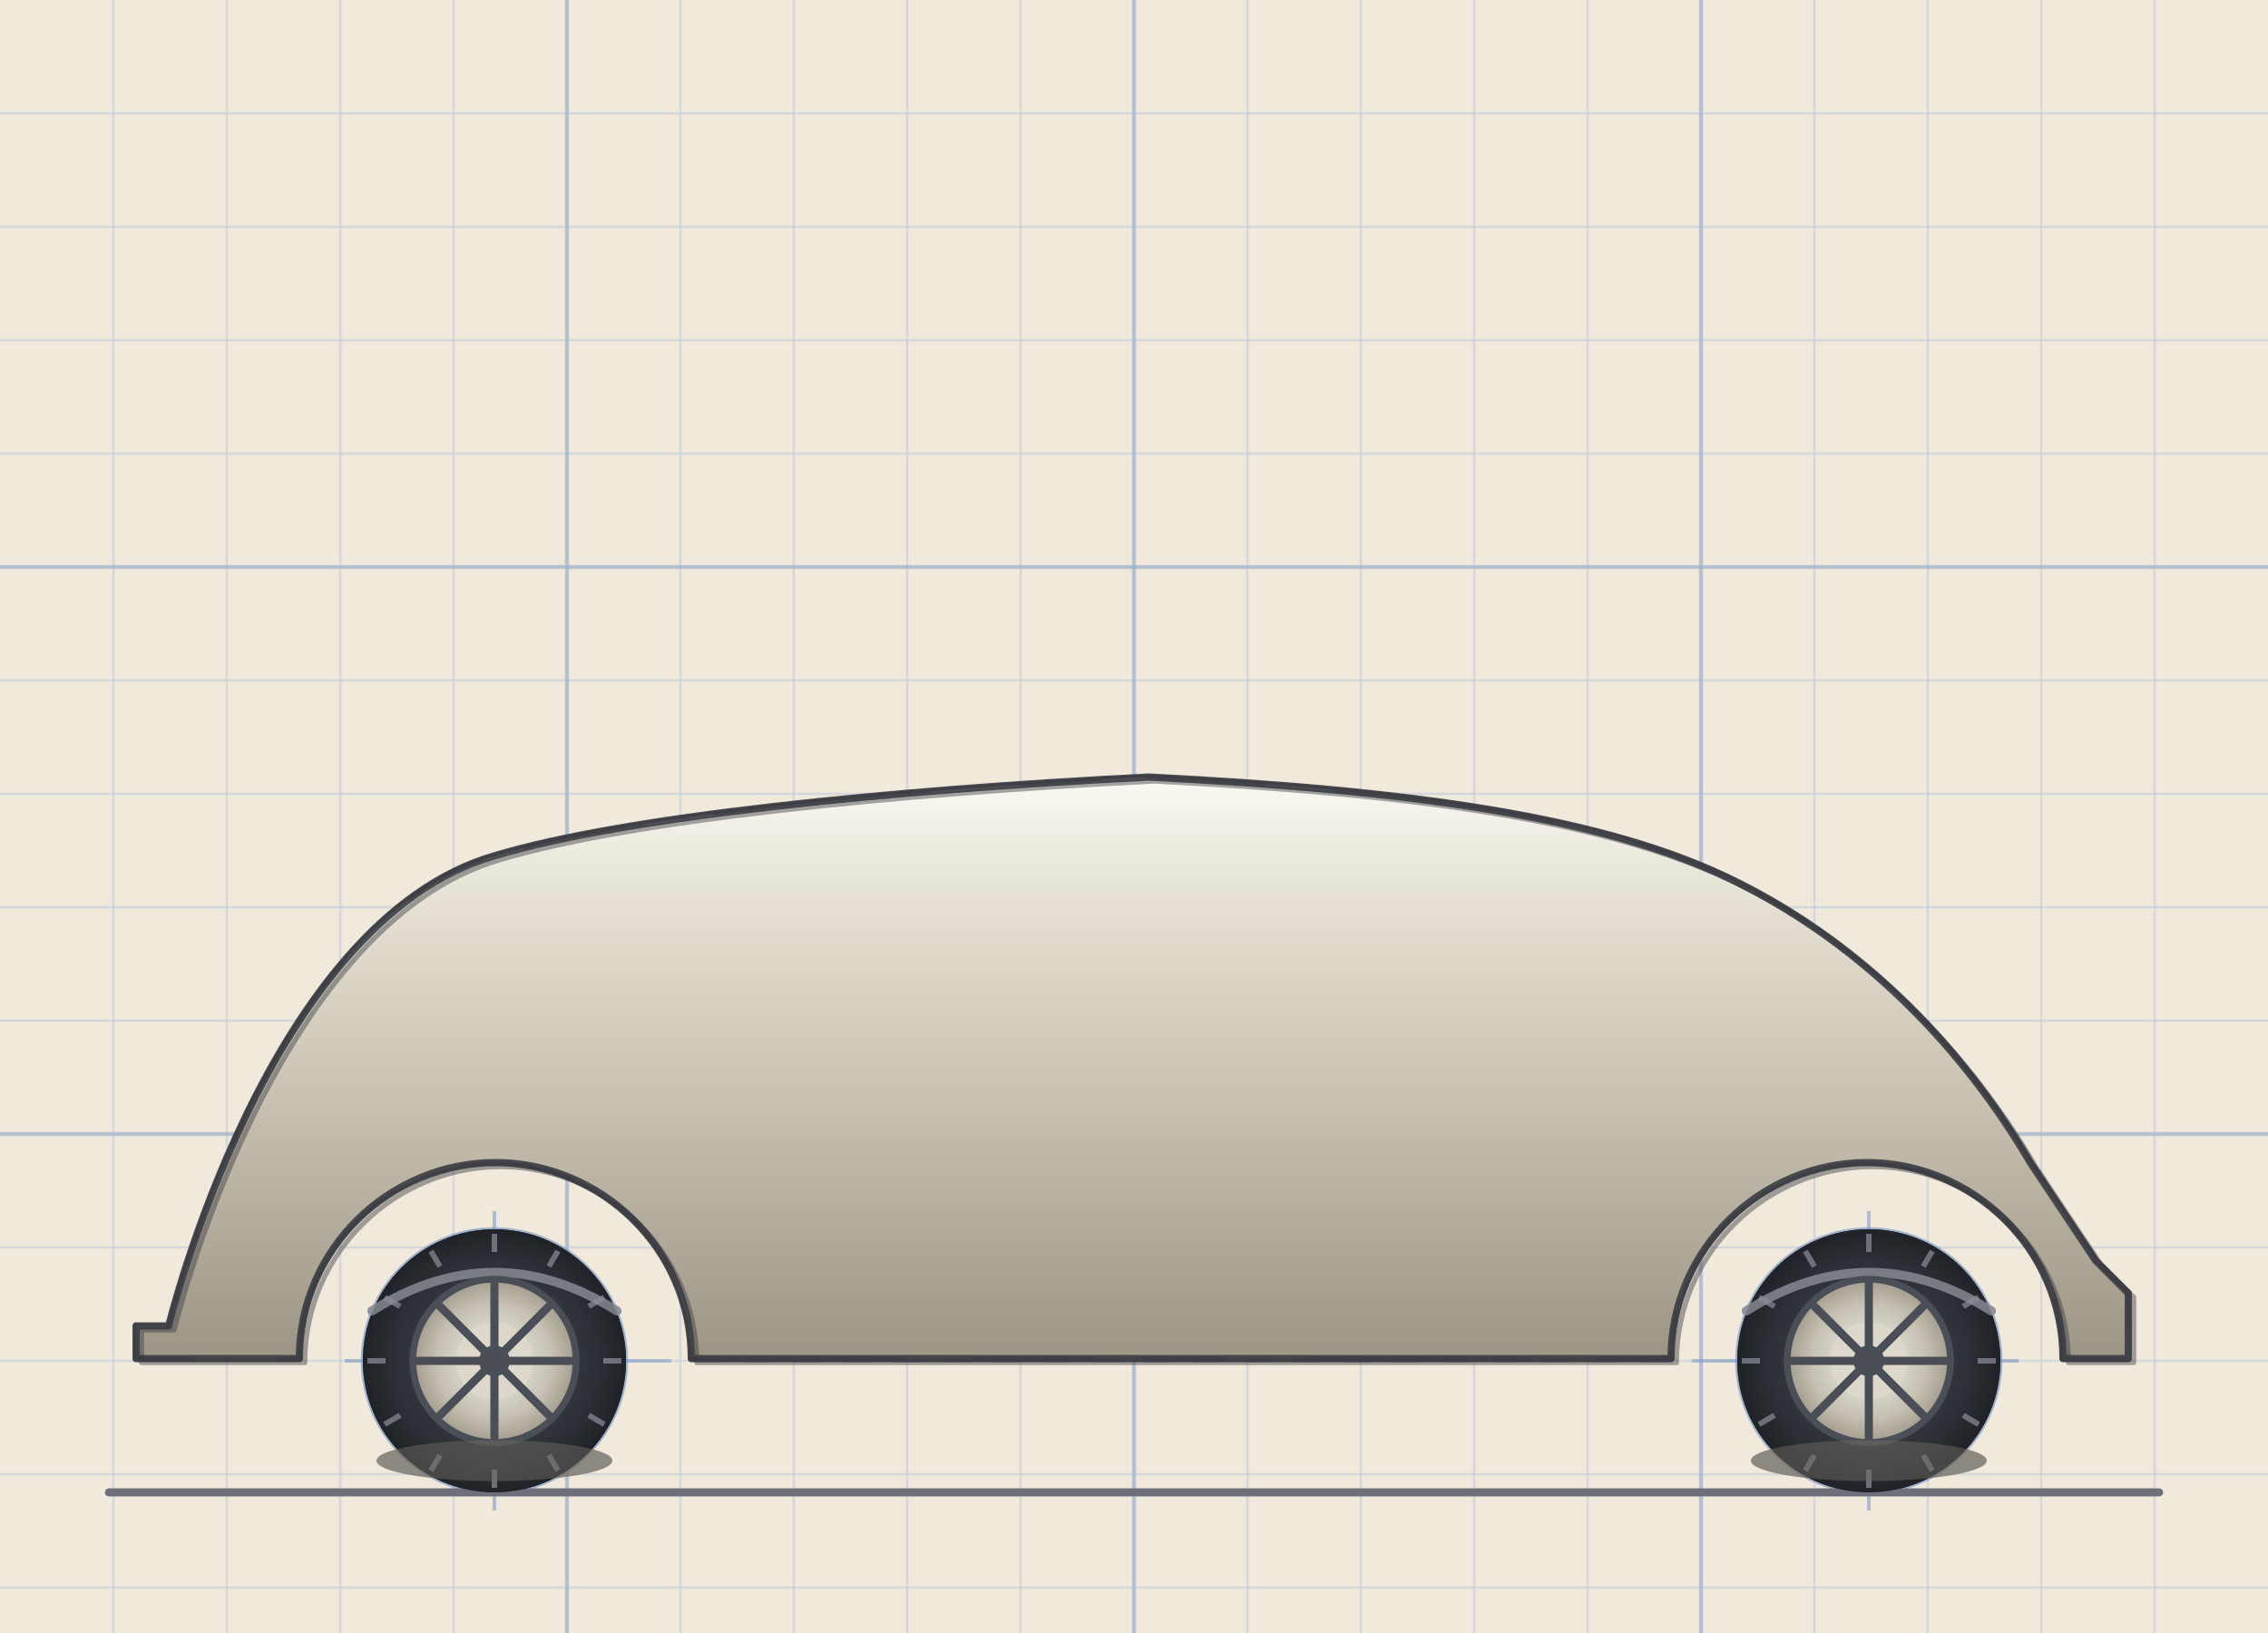
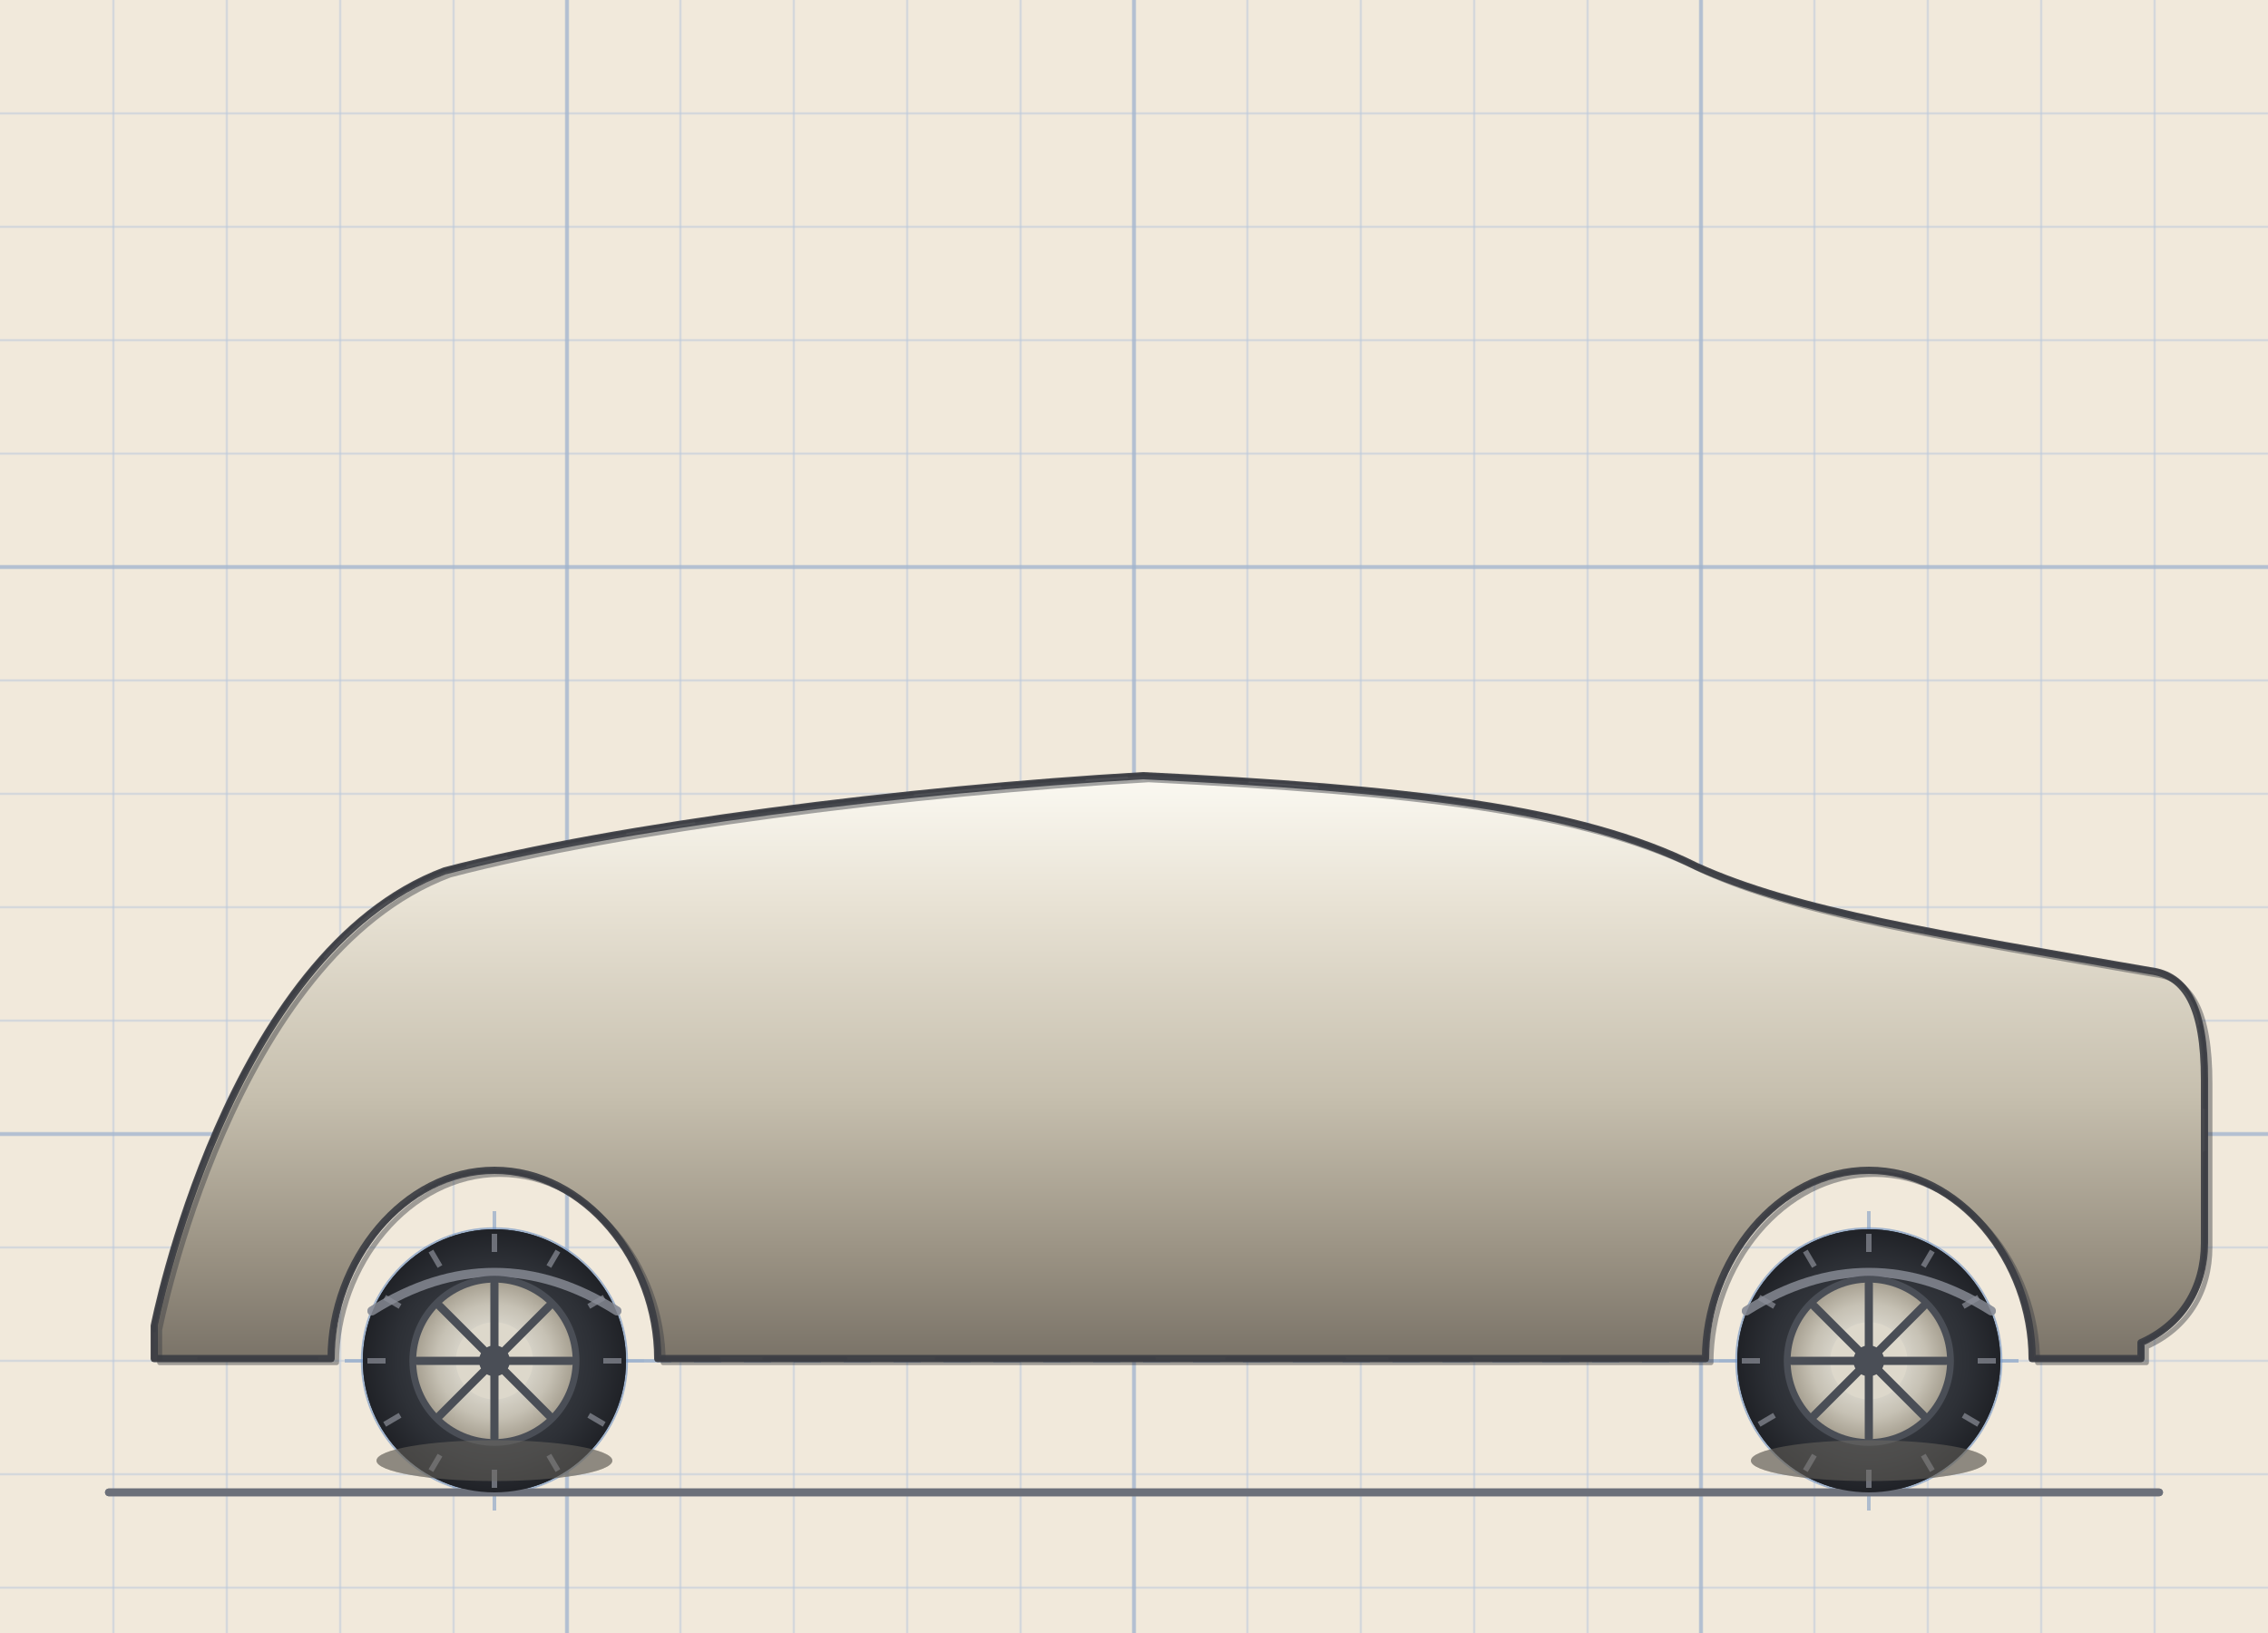
<svg xmlns="http://www.w3.org/2000/svg" viewBox="0 0 500 360" role="img">
  <defs>
    <linearGradient id="gBody" x1="0" y1="0" x2="0" y2="1">
-       <stop offset="0%" stop-color="#FBF9F3" />
-       <stop offset="18%" stop-color="#E9E4D8" />
-       <stop offset="55%" stop-color="#C9C2B2" />
-       <stop offset="100%" stop-color="#9C9484" />
+       <stop offset="0%" stop-color="#FBF9F2" />
+       <stop offset="22%" stop-color="#E8E2D4" />
+       <stop offset="55%" stop-color="#C6BFAE" />
+       <stop offset="82%" stop-color="#9A9283" />
+       <stop offset="100%" stop-color="#7A7368" />
    </linearGradient>
    <linearGradient id="gGlass" x1="0" y1="0" x2="0" y2="1">
      <stop offset="0%" stop-color="#55585F" />
      <stop offset="100%" stop-color="#7B7F88" />
    </linearGradient>
    <radialGradient id="gTire" cx="0.5" cy="0.5" r="0.5">
      <stop offset="0%" stop-color="#4A4E55" />
      <stop offset="75%" stop-color="#2D3036" />
      <stop offset="100%" stop-color="#202227" />
    </radialGradient>
    <radialGradient id="gRim" cx="0.5" cy="0.5" r="0.5">
      <stop offset="0%" stop-color="#F3F2EC" />
      <stop offset="70%" stop-color="#C6C1B4" />
      <stop offset="100%" stop-color="#A39C8D" />
    </radialGradient>
    <radialGradient id="gGround" cx="0.5" cy="0.5" r="0.5">
      <stop offset="0%" stop-color="#8A8478" stop-opacity="0.34" />
      <stop offset="100%" stop-color="#8A8478" stop-opacity="0" />
    </radialGradient>
    <radialGradient id="gMetal" cx="0.5" cy="0.36" r="0.66">
      <stop offset="0%" stop-color="#FDFCF8" />
      <stop offset="24%" stop-color="#D4CFC2" />
      <stop offset="48%" stop-color="#8B8478" />
      <stop offset="66%" stop-color="#3A3C42" />
      <stop offset="82%" stop-color="#B9B3A6" />
      <stop offset="100%" stop-color="#6E6A61" />
    </radialGradient>
    <radialGradient id="gMatte" cx="0.5" cy="0.42" r="0.62">
      <stop offset="0%" stop-color="#EFEDE6" />
      <stop offset="55%" stop-color="#B9B4A8" />
      <stop offset="100%" stop-color="#7D786E" />
    </radialGradient>
    <radialGradient id="gGlassBall" cx="0.36" cy="0.32" r="0.7">
      <stop offset="0%" stop-color="#FBF9F3" stop-opacity="0.2" />
      <stop offset="55%" stop-color="#7B7F88" stop-opacity="0.1" />
      <stop offset="100%" stop-color="#3A3C42" stop-opacity="0.38" />
    </radialGradient>
    <linearGradient id="gTonePaper" x1="0" y1="0" x2="0" y2="1">
      <stop offset="0%" stop-color="#D6D0C2" />
      <stop offset="100%" stop-color="#BCB5A5" />
    </linearGradient>
    <linearGradient id="gScreen" x1="0" y1="0" x2="0" y2="1">
      <stop offset="0%" stop-color="#41444C" />
      <stop offset="100%" stop-color="#22242A" />
    </linearGradient>
  </defs>
  <rect x="0" y="0" width="500" height="360" fill="#F1E9DB" />
  <line x1="25" y1="0" x2="25" y2="360" stroke="#B9C8DC" stroke-width="0.5" opacity="0.5" />
  <line x1="50" y1="0" x2="50" y2="360" stroke="#B9C8DC" stroke-width="0.5" opacity="0.5" />
  <line x1="75" y1="0" x2="75" y2="360" stroke="#B9C8DC" stroke-width="0.5" opacity="0.5" />
  <line x1="100" y1="0" x2="100" y2="360" stroke="#B9C8DC" stroke-width="0.5" opacity="0.5" />
  <line x1="125" y1="0" x2="125" y2="360" stroke="#B9C8DC" stroke-width="0.5" opacity="0.5" />
  <line x1="150" y1="0" x2="150" y2="360" stroke="#B9C8DC" stroke-width="0.5" opacity="0.5" />
  <line x1="175" y1="0" x2="175" y2="360" stroke="#B9C8DC" stroke-width="0.5" opacity="0.5" />
  <line x1="200" y1="0" x2="200" y2="360" stroke="#B9C8DC" stroke-width="0.5" opacity="0.5" />
  <line x1="225" y1="0" x2="225" y2="360" stroke="#B9C8DC" stroke-width="0.5" opacity="0.5" />
  <line x1="250" y1="0" x2="250" y2="360" stroke="#B9C8DC" stroke-width="0.5" opacity="0.5" />
  <line x1="275" y1="0" x2="275" y2="360" stroke="#B9C8DC" stroke-width="0.5" opacity="0.5" />
  <line x1="300" y1="0" x2="300" y2="360" stroke="#B9C8DC" stroke-width="0.5" opacity="0.5" />
  <line x1="325" y1="0" x2="325" y2="360" stroke="#B9C8DC" stroke-width="0.5" opacity="0.5" />
  <line x1="350" y1="0" x2="350" y2="360" stroke="#B9C8DC" stroke-width="0.5" opacity="0.5" />
  <line x1="375" y1="0" x2="375" y2="360" stroke="#B9C8DC" stroke-width="0.5" opacity="0.5" />
  <line x1="400" y1="0" x2="400" y2="360" stroke="#B9C8DC" stroke-width="0.5" opacity="0.5" />
  <line x1="425" y1="0" x2="425" y2="360" stroke="#B9C8DC" stroke-width="0.5" opacity="0.5" />
  <line x1="450" y1="0" x2="450" y2="360" stroke="#B9C8DC" stroke-width="0.5" opacity="0.5" />
  <line x1="475" y1="0" x2="475" y2="360" stroke="#B9C8DC" stroke-width="0.5" opacity="0.5" />
  <line x1="0" y1="25" x2="500" y2="25" stroke="#B9C8DC" stroke-width="0.5" opacity="0.5" />
  <line x1="0" y1="50" x2="500" y2="50" stroke="#B9C8DC" stroke-width="0.5" opacity="0.5" />
  <line x1="0" y1="75" x2="500" y2="75" stroke="#B9C8DC" stroke-width="0.5" opacity="0.5" />
  <line x1="0" y1="100" x2="500" y2="100" stroke="#B9C8DC" stroke-width="0.5" opacity="0.5" />
  <line x1="0" y1="125" x2="500" y2="125" stroke="#B9C8DC" stroke-width="0.5" opacity="0.5" />
  <line x1="0" y1="150" x2="500" y2="150" stroke="#B9C8DC" stroke-width="0.5" opacity="0.5" />
  <line x1="0" y1="175" x2="500" y2="175" stroke="#B9C8DC" stroke-width="0.5" opacity="0.5" />
  <line x1="0" y1="200" x2="500" y2="200" stroke="#B9C8DC" stroke-width="0.5" opacity="0.5" />
  <line x1="0" y1="225" x2="500" y2="225" stroke="#B9C8DC" stroke-width="0.5" opacity="0.5" />
  <line x1="0" y1="250" x2="500" y2="250" stroke="#B9C8DC" stroke-width="0.5" opacity="0.5" />
  <line x1="0" y1="275" x2="500" y2="275" stroke="#B9C8DC" stroke-width="0.5" opacity="0.5" />
  <line x1="0" y1="300" x2="500" y2="300" stroke="#B9C8DC" stroke-width="0.5" opacity="0.5" />
  <line x1="0" y1="325" x2="500" y2="325" stroke="#B9C8DC" stroke-width="0.5" opacity="0.5" />
  <line x1="0" y1="350" x2="500" y2="350" stroke="#B9C8DC" stroke-width="0.5" opacity="0.5" />
  <line x1="125" y1="0" x2="125" y2="360" stroke="#9FB2CC" stroke-width="0.9" opacity="0.65" />
  <line x1="250" y1="0" x2="250" y2="360" stroke="#9FB2CC" stroke-width="0.9" opacity="0.65" />
  <line x1="375" y1="0" x2="375" y2="360" stroke="#9FB2CC" stroke-width="0.9" opacity="0.65" />
  <line x1="0" y1="125" x2="500" y2="125" stroke="#9FB2CC" stroke-width="0.9" opacity="0.65" />
  <line x1="0" y1="250" x2="500" y2="250" stroke="#9FB2CC" stroke-width="0.9" opacity="0.65" />
  <line x1="24" y1="329" x2="476" y2="329" stroke="#6B8FC2" stroke-width="1.0" stroke-dasharray="10 7" opacity="0.7" />
  <circle cx="109" cy="300" r="29" stroke="#6B8FC2" stroke-width="0.9" fill="none" opacity="0.6" />
  <line x1="76" y1="300" x2="142" y2="300" stroke="#6B8FC2" stroke-width="0.8" opacity="0.5" />
  <line x1="109" y1="267" x2="109" y2="333" stroke="#6B8FC2" stroke-width="0.8" opacity="0.5" />
  <circle cx="412" cy="300" r="29" stroke="#6B8FC2" stroke-width="0.9" fill="none" opacity="0.6" />
  <line x1="379" y1="300" x2="445" y2="300" stroke="#6B8FC2" stroke-width="0.8" opacity="0.5" />
  <line x1="412" y1="267" x2="412" y2="333" stroke="#6B8FC2" stroke-width="0.8" opacity="0.5" />
  <line x1="109" y1="300" x2="412" y2="300" stroke="#6B8FC2" stroke-width="0.8" stroke-dasharray="6 5" opacity="0.45" />
  <line x1="24" y1="329" x2="476" y2="329" stroke="#6C707A" stroke-width="1.7" stroke-linecap="round" stroke-linejoin="round" />
  <circle cx="109" cy="300" r="29" fill="url(#gTire)" />
  <line x1="133.0" y1="300.0" x2="137.0" y2="300.0" stroke="#8B8F98" stroke-width="1.2" opacity="0.7" />
  <line x1="129.8" y1="312.0" x2="133.2" y2="314.0" stroke="#8B8F98" stroke-width="1.2" opacity="0.7" />
  <line x1="121.0" y1="320.8" x2="123.0" y2="324.2" stroke="#8B8F98" stroke-width="1.2" opacity="0.7" />
  <line x1="109.0" y1="324.0" x2="109.0" y2="328.0" stroke="#8B8F98" stroke-width="1.2" opacity="0.7" />
  <line x1="97.0" y1="320.8" x2="95.0" y2="324.2" stroke="#8B8F98" stroke-width="1.2" opacity="0.7" />
  <line x1="88.2" y1="312.0" x2="84.8" y2="314.0" stroke="#8B8F98" stroke-width="1.2" opacity="0.7" />
  <line x1="85.0" y1="300.0" x2="81.0" y2="300.0" stroke="#8B8F98" stroke-width="1.2" opacity="0.7" />
  <line x1="88.2" y1="288.0" x2="84.8" y2="286.0" stroke="#8B8F98" stroke-width="1.2" opacity="0.7" />
  <line x1="97.0" y1="279.2" x2="95.0" y2="275.8" stroke="#8B8F98" stroke-width="1.2" opacity="0.7" />
  <line x1="109.0" y1="276.0" x2="109.0" y2="272.0" stroke="#8B8F98" stroke-width="1.2" opacity="0.7" />
  <line x1="121.0" y1="279.2" x2="123.0" y2="275.8" stroke="#8B8F98" stroke-width="1.2" opacity="0.7" />
  <line x1="129.8" y1="288.0" x2="133.2" y2="286.0" stroke="#8B8F98" stroke-width="1.2" opacity="0.7" />
  <path d="M82 289 Q109 272 136 289" stroke="#8B8F98" stroke-width="2.0" fill="none" stroke-linecap="round" opacity="0.8" />
  <circle cx="109" cy="300" r="18" fill="url(#gRim)" stroke="#4A4E56" stroke-width="1.5" />
  <circle cx="109" cy="300" r="8.5" fill="#DDD8CB" />
  <line x1="109" y1="300" x2="126.0" y2="300.0" stroke="#4A4E56" stroke-width="1.8" stroke-linecap="round" />
  <line x1="109" y1="300" x2="121.0" y2="312.0" stroke="#4A4E56" stroke-width="1.8" stroke-linecap="round" />
  <line x1="109" y1="300" x2="109.0" y2="317.0" stroke="#4A4E56" stroke-width="1.8" stroke-linecap="round" />
  <line x1="109" y1="300" x2="97.0" y2="312.0" stroke="#4A4E56" stroke-width="1.8" stroke-linecap="round" />
  <line x1="109" y1="300" x2="92.0" y2="300.0" stroke="#4A4E56" stroke-width="1.8" stroke-linecap="round" />
  <line x1="109" y1="300" x2="97.0" y2="288.0" stroke="#4A4E56" stroke-width="1.8" stroke-linecap="round" />
  <line x1="109" y1="300" x2="109.0" y2="283.0" stroke="#4A4E56" stroke-width="1.8" stroke-linecap="round" />
  <line x1="109" y1="300" x2="121.0" y2="288.0" stroke="#4A4E56" stroke-width="1.8" stroke-linecap="round" />
  <circle cx="109" cy="300" r="3.4" fill="#4A4E56" />
  <ellipse cx="109" cy="322" rx="26" ry="4.5" fill="#6E6A61" opacity="0.5" />
  <circle cx="412" cy="300" r="29" fill="url(#gTire)" />
  <line x1="436.0" y1="300.0" x2="440.0" y2="300.0" stroke="#8B8F98" stroke-width="1.2" opacity="0.7" />
  <line x1="432.8" y1="312.0" x2="436.2" y2="314.0" stroke="#8B8F98" stroke-width="1.2" opacity="0.7" />
  <line x1="424.0" y1="320.8" x2="426.0" y2="324.2" stroke="#8B8F98" stroke-width="1.2" opacity="0.7" />
  <line x1="412.0" y1="324.0" x2="412.0" y2="328.0" stroke="#8B8F98" stroke-width="1.2" opacity="0.7" />
  <line x1="400.0" y1="320.8" x2="398.0" y2="324.2" stroke="#8B8F98" stroke-width="1.2" opacity="0.7" />
  <line x1="391.2" y1="312.0" x2="387.8" y2="314.0" stroke="#8B8F98" stroke-width="1.2" opacity="0.7" />
  <line x1="388.0" y1="300.0" x2="384.0" y2="300.0" stroke="#8B8F98" stroke-width="1.2" opacity="0.7" />
  <line x1="391.2" y1="288.0" x2="387.8" y2="286.0" stroke="#8B8F98" stroke-width="1.2" opacity="0.7" />
  <line x1="400.0" y1="279.2" x2="398.0" y2="275.8" stroke="#8B8F98" stroke-width="1.2" opacity="0.7" />
  <line x1="412.0" y1="276.0" x2="412.0" y2="272.0" stroke="#8B8F98" stroke-width="1.2" opacity="0.7" />
  <line x1="424.0" y1="279.2" x2="426.0" y2="275.8" stroke="#8B8F98" stroke-width="1.2" opacity="0.7" />
  <line x1="432.8" y1="288.0" x2="436.2" y2="286.0" stroke="#8B8F98" stroke-width="1.2" opacity="0.7" />
  <path d="M385 289 Q412 272 439 289" stroke="#8B8F98" stroke-width="2.0" fill="none" stroke-linecap="round" opacity="0.8" />
  <circle cx="412" cy="300" r="18" fill="url(#gRim)" stroke="#4A4E56" stroke-width="1.5" />
  <circle cx="412" cy="300" r="8.5" fill="#DDD8CB" />
  <line x1="412" y1="300" x2="429.0" y2="300.0" stroke="#4A4E56" stroke-width="1.8" stroke-linecap="round" />
  <line x1="412" y1="300" x2="424.0" y2="312.0" stroke="#4A4E56" stroke-width="1.8" stroke-linecap="round" />
  <line x1="412" y1="300" x2="412.0" y2="317.0" stroke="#4A4E56" stroke-width="1.8" stroke-linecap="round" />
  <line x1="412" y1="300" x2="400.0" y2="312.0" stroke="#4A4E56" stroke-width="1.8" stroke-linecap="round" />
  <line x1="412" y1="300" x2="395.0" y2="300.0" stroke="#4A4E56" stroke-width="1.8" stroke-linecap="round" />
  <line x1="412" y1="300" x2="400.0" y2="288.0" stroke="#4A4E56" stroke-width="1.8" stroke-linecap="round" />
  <line x1="412" y1="300" x2="412.0" y2="283.0" stroke="#4A4E56" stroke-width="1.8" stroke-linecap="round" />
  <line x1="412" y1="300" x2="424.0" y2="288.0" stroke="#4A4E56" stroke-width="1.8" stroke-linecap="round" />
  <circle cx="412" cy="300" r="3.4" fill="#4A4E56" />
  <ellipse cx="412" cy="322" rx="26" ry="4.5" fill="#6E6A61" opacity="0.5" />
-   <path d="M37.2 292.3 C37.2 292.3 58.8 203.0 109.2 188.6 C138.0 180.0 195.6 174.2 253.2 171.3 C310.8 174.2 354.0 180.0 382.8 194.4 C411.6 208.7 433.2 231.8 447.6 256.3 L462.0 277.9 L469.2 285.1 L469.2 299.5 L454.8 299.5 C454.8 275.0 434.6 256.3 411.6 256.3 C388.6 256.3 368.4 275.0 368.4 299.5 L152.4 299.5 C152.4 275.0 132.2 256.3 109.2 256.3 C86.2 256.3 66.0 275.0 66.0 299.5 L30.0 299.5 L30.0 292.3 Z" fill="#D4CEC0" stroke="#6E6A61" stroke-width="1.2" />
+   <path d="M34.0 292.3 C34.0 292.3 50.0 210.0 98.0 192.0 C136.0 182.0 200.0 174.0 252.0 171.0 C310.0 173.8 348.0 178.0 374.0 191.0 C396.0 201.0 428.0 206.0 474.0 214.0 C482.0 215.0 486.0 222.0 486.0 238.0 L486.0 274.0 C486.0 284.0 481.0 292.0 472.0 296.0 L472.0 299.5 L448.0 299.5 C448.0 278.0 432.0 258.0 412.0 258.0 C392.0 258.0 376.0 278.0 376.0 299.5 L145.0 299.5 C145.0 278.0 129.0 258.0 109.0 258.0 C89.0 258.0 73.0 278.0 73.0 299.5 L34.0 299.5 Z" fill="#D4CEC0" stroke="#6E6A61" stroke-width="1.2" />
  <line x1="24" y1="329" x2="476" y2="329" stroke="#6C707A" stroke-width="1.7" stroke-linecap="round" stroke-linejoin="round" />
  <circle cx="109" cy="300" r="29" fill="url(#gTire)" />
  <line x1="133.0" y1="300.0" x2="137.0" y2="300.0" stroke="#8B8F98" stroke-width="1.2" opacity="0.7" />
  <line x1="129.8" y1="312.0" x2="133.2" y2="314.0" stroke="#8B8F98" stroke-width="1.2" opacity="0.7" />
  <line x1="121.0" y1="320.8" x2="123.0" y2="324.2" stroke="#8B8F98" stroke-width="1.2" opacity="0.7" />
  <line x1="109.0" y1="324.0" x2="109.0" y2="328.0" stroke="#8B8F98" stroke-width="1.2" opacity="0.7" />
  <line x1="97.0" y1="320.8" x2="95.0" y2="324.2" stroke="#8B8F98" stroke-width="1.2" opacity="0.7" />
  <line x1="88.2" y1="312.0" x2="84.8" y2="314.0" stroke="#8B8F98" stroke-width="1.2" opacity="0.7" />
  <line x1="85.0" y1="300.0" x2="81.0" y2="300.0" stroke="#8B8F98" stroke-width="1.2" opacity="0.7" />
  <line x1="88.2" y1="288.0" x2="84.8" y2="286.0" stroke="#8B8F98" stroke-width="1.2" opacity="0.7" />
  <line x1="97.0" y1="279.2" x2="95.0" y2="275.8" stroke="#8B8F98" stroke-width="1.2" opacity="0.7" />
  <line x1="109.0" y1="276.0" x2="109.0" y2="272.0" stroke="#8B8F98" stroke-width="1.2" opacity="0.7" />
  <line x1="121.0" y1="279.2" x2="123.0" y2="275.8" stroke="#8B8F98" stroke-width="1.2" opacity="0.7" />
  <line x1="129.8" y1="288.0" x2="133.2" y2="286.0" stroke="#8B8F98" stroke-width="1.2" opacity="0.7" />
  <path d="M82 289 Q109 272 136 289" stroke="#8B8F98" stroke-width="2.0" fill="none" stroke-linecap="round" opacity="0.8" />
  <circle cx="109" cy="300" r="18" fill="url(#gRim)" stroke="#4A4E56" stroke-width="1.5" />
  <circle cx="109" cy="300" r="8.5" fill="#DDD8CB" />
  <line x1="109" y1="300" x2="126.0" y2="300.0" stroke="#4A4E56" stroke-width="1.8" stroke-linecap="round" />
  <line x1="109" y1="300" x2="121.0" y2="312.0" stroke="#4A4E56" stroke-width="1.8" stroke-linecap="round" />
  <line x1="109" y1="300" x2="109.0" y2="317.0" stroke="#4A4E56" stroke-width="1.8" stroke-linecap="round" />
  <line x1="109" y1="300" x2="97.0" y2="312.0" stroke="#4A4E56" stroke-width="1.8" stroke-linecap="round" />
  <line x1="109" y1="300" x2="92.0" y2="300.0" stroke="#4A4E56" stroke-width="1.8" stroke-linecap="round" />
  <line x1="109" y1="300" x2="97.0" y2="288.0" stroke="#4A4E56" stroke-width="1.8" stroke-linecap="round" />
  <line x1="109" y1="300" x2="109.0" y2="283.0" stroke="#4A4E56" stroke-width="1.8" stroke-linecap="round" />
  <line x1="109" y1="300" x2="121.0" y2="288.0" stroke="#4A4E56" stroke-width="1.8" stroke-linecap="round" />
  <circle cx="109" cy="300" r="3.4" fill="#4A4E56" />
  <ellipse cx="109" cy="322" rx="26" ry="4.5" fill="#6E6A61" opacity="0.5" />
  <circle cx="412" cy="300" r="29" fill="url(#gTire)" />
  <line x1="436.0" y1="300.0" x2="440.0" y2="300.0" stroke="#8B8F98" stroke-width="1.2" opacity="0.7" />
  <line x1="432.8" y1="312.0" x2="436.2" y2="314.0" stroke="#8B8F98" stroke-width="1.2" opacity="0.7" />
  <line x1="424.0" y1="320.8" x2="426.0" y2="324.2" stroke="#8B8F98" stroke-width="1.2" opacity="0.7" />
  <line x1="412.0" y1="324.0" x2="412.0" y2="328.0" stroke="#8B8F98" stroke-width="1.2" opacity="0.7" />
  <line x1="400.0" y1="320.8" x2="398.0" y2="324.2" stroke="#8B8F98" stroke-width="1.2" opacity="0.7" />
  <line x1="391.2" y1="312.0" x2="387.8" y2="314.0" stroke="#8B8F98" stroke-width="1.2" opacity="0.7" />
  <line x1="388.0" y1="300.0" x2="384.0" y2="300.0" stroke="#8B8F98" stroke-width="1.2" opacity="0.7" />
  <line x1="391.2" y1="288.0" x2="387.8" y2="286.0" stroke="#8B8F98" stroke-width="1.2" opacity="0.7" />
  <line x1="400.0" y1="279.2" x2="398.0" y2="275.8" stroke="#8B8F98" stroke-width="1.2" opacity="0.7" />
  <line x1="412.0" y1="276.0" x2="412.0" y2="272.0" stroke="#8B8F98" stroke-width="1.2" opacity="0.7" />
  <line x1="424.0" y1="279.2" x2="426.0" y2="275.8" stroke="#8B8F98" stroke-width="1.2" opacity="0.7" />
  <line x1="432.8" y1="288.0" x2="436.2" y2="286.0" stroke="#8B8F98" stroke-width="1.2" opacity="0.7" />
  <path d="M385 289 Q412 272 439 289" stroke="#8B8F98" stroke-width="2.0" fill="none" stroke-linecap="round" opacity="0.8" />
  <circle cx="412" cy="300" r="18" fill="url(#gRim)" stroke="#4A4E56" stroke-width="1.5" />
  <circle cx="412" cy="300" r="8.5" fill="#DDD8CB" />
  <line x1="412" y1="300" x2="429.0" y2="300.0" stroke="#4A4E56" stroke-width="1.8" stroke-linecap="round" />
  <line x1="412" y1="300" x2="424.0" y2="312.0" stroke="#4A4E56" stroke-width="1.8" stroke-linecap="round" />
  <line x1="412" y1="300" x2="412.0" y2="317.0" stroke="#4A4E56" stroke-width="1.8" stroke-linecap="round" />
  <line x1="412" y1="300" x2="400.0" y2="312.0" stroke="#4A4E56" stroke-width="1.8" stroke-linecap="round" />
  <line x1="412" y1="300" x2="395.0" y2="300.0" stroke="#4A4E56" stroke-width="1.8" stroke-linecap="round" />
  <line x1="412" y1="300" x2="400.0" y2="288.0" stroke="#4A4E56" stroke-width="1.8" stroke-linecap="round" />
  <line x1="412" y1="300" x2="412.0" y2="283.0" stroke="#4A4E56" stroke-width="1.8" stroke-linecap="round" />
  <line x1="412" y1="300" x2="424.0" y2="288.0" stroke="#4A4E56" stroke-width="1.8" stroke-linecap="round" />
  <circle cx="412" cy="300" r="3.4" fill="#4A4E56" />
  <ellipse cx="412" cy="322" rx="26" ry="4.5" fill="#6E6A61" opacity="0.5" />
-   <path d="M37.2 292.3 C37.2 292.3 58.8 203.0 109.2 188.6 C138.0 180.0 195.6 174.2 253.2 171.3 C310.8 174.2 354.0 180.0 382.8 194.4 C411.6 208.7 433.2 231.8 447.6 256.3 L462.0 277.9 L469.2 285.1 L469.2 299.5 L454.8 299.5 C454.8 275.0 434.6 256.3 411.6 256.3 C388.6 256.3 368.4 275.0 368.4 299.5 L152.4 299.5 C152.4 275.0 132.2 256.3 109.2 256.3 C86.2 256.3 66.0 275.0 66.0 299.5 L30.0 299.5 L30.0 292.3 Z" fill="url(#gBody)" />
-   <path d="M37.2 292.3 C37.2 292.3 58.8 203.0 109.2 188.6 C138.0 180.0 195.6 174.2 253.2 171.3 C310.8 174.2 354.0 180.0 382.8 194.4 C411.6 208.7 433.2 231.8 447.6 256.3 L462.0 277.9 L469.2 285.1 L469.2 299.5 L454.8 299.5 C454.8 275.0 434.6 256.3 411.6 256.3 C388.6 256.3 368.4 275.0 368.4 299.5 L152.4 299.5 C152.4 275.0 132.2 256.3 109.2 256.3 C86.2 256.3 66.0 275.0 66.0 299.5 L30.0 299.5 L30.0 292.3 Z" stroke="#3A3C42" stroke-width="1.6" stroke-linecap="round" stroke-linejoin="round" fill="none" opacity="0.9" />
-   <path d="M37.2 292.3 C37.2 292.3 58.8 203.0 109.2 188.6 C138.0 180.0 195.6 174.2 253.2 171.3 C310.8 174.2 354.0 180.0 382.8 194.4 C411.6 208.7 433.2 231.8 447.6 256.3 L462.0 277.9 L469.2 285.1 L469.2 299.5 L454.8 299.5 C454.8 275.0 434.6 256.3 411.6 256.3 C388.6 256.3 368.4 275.0 368.4 299.5 L152.4 299.5 C152.4 275.0 132.2 256.3 109.2 256.3 C86.2 256.3 66.0 275.0 66.0 299.5 L30.0 299.5 L30.0 292.3 Z" stroke="#3A3C42" stroke-width="1.1" stroke-linecap="round" stroke-linejoin="round" fill="none" opacity="0.45" transform="translate(1.2 0.9)" />
-   <path d="M37.2 292.3 C37.2 292.3 58.8 203.0 109.2 188.6 C138.0 180.0 195.6 174.2 253.2 171.3 C310.8 174.2 354.0 180.0 382.8 194.4 C411.6 208.7 433.2 231.8 447.6 256.3 L462.0 277.9 L469.2 285.1 L469.2 299.5 L454.8 299.5 C454.8 275.0 434.6 256.3 411.6 256.3 C388.6 256.3 368.4 275.0 368.4 299.5 L152.4 299.5 C152.4 275.0 132.2 256.3 109.2 256.3 C86.2 256.3 66.0 275.0 66.0 299.5 L30.0 299.5 L30.0 292.3 Z" stroke="#3A3C42" stroke-width="0.8" stroke-linecap="round" stroke-linejoin="round" fill="none" stroke-dasharray="26 16 48 20 18 10" opacity="0.5" />
+   <path d="M34.0 292.3 C34.0 292.3 50.0 210.0 98.0 192.0 C136.0 182.0 200.0 174.0 252.0 171.0 C310.0 173.8 348.0 178.0 374.0 191.0 C396.0 201.0 428.0 206.0 474.0 214.0 C482.0 215.0 486.0 222.0 486.0 238.0 L486.0 274.0 C486.0 284.0 481.0 292.0 472.0 296.0 L472.0 299.5 L448.0 299.5 C448.0 278.0 432.0 258.0 412.0 258.0 C392.0 258.0 376.0 278.0 376.0 299.5 L145.0 299.5 C145.0 278.0 129.0 258.0 109.0 258.0 C89.0 258.0 73.0 278.0 73.0 299.5 L34.0 299.5 Z" fill="url(#gBody)" />
+   <path d="M34.0 292.3 C34.0 292.3 50.0 210.0 98.0 192.0 C136.0 182.0 200.0 174.0 252.0 171.0 C310.0 173.8 348.0 178.0 374.0 191.0 C396.0 201.0 428.0 206.0 474.0 214.0 C482.0 215.0 486.0 222.0 486.0 238.0 L486.0 274.0 C486.0 284.0 481.0 292.0 472.0 296.0 L472.0 299.5 L448.0 299.5 C448.0 278.0 432.0 258.0 412.0 258.0 C392.0 258.0 376.0 278.0 376.0 299.5 L145.0 299.5 C145.0 278.0 129.0 258.0 109.0 258.0 C89.0 258.0 73.0 278.0 73.0 299.5 L34.0 299.5 Z" stroke="#3A3C42" stroke-width="1.6" stroke-linecap="round" stroke-linejoin="round" fill="none" opacity="0.9" />
+   <path d="M34.0 292.3 C34.0 292.3 50.0 210.0 98.0 192.0 C136.0 182.0 200.0 174.0 252.0 171.0 C310.0 173.8 348.0 178.0 374.0 191.0 C396.0 201.0 428.0 206.0 474.0 214.0 C482.0 215.0 486.0 222.0 486.0 238.0 L486.0 274.0 C486.0 284.0 481.0 292.0 472.0 296.0 L472.0 299.5 L448.0 299.5 C448.0 278.0 432.0 258.0 412.0 258.0 C392.0 258.0 376.0 278.0 376.0 299.5 L145.0 299.5 C145.0 278.0 129.0 258.0 109.0 258.0 C89.0 258.0 73.0 278.0 73.0 299.5 L34.0 299.5 Z" stroke="#3A3C42" stroke-width="1.1" stroke-linecap="round" stroke-linejoin="round" fill="none" opacity="0.45" transform="translate(1.2 0.9)" />
+   <path d="M34.0 292.3 C34.0 292.3 50.0 210.0 98.0 192.0 C136.0 182.0 200.0 174.0 252.0 171.0 C310.0 173.8 348.0 178.0 374.0 191.0 C396.0 201.0 428.0 206.0 474.0 214.0 C482.0 215.0 486.0 222.0 486.0 238.0 L486.0 274.0 C486.0 284.0 481.0 292.0 472.0 296.0 L472.0 299.5 L448.0 299.5 C448.0 278.0 432.0 258.0 412.0 258.0 C392.0 258.0 376.0 278.0 376.0 299.5 L145.0 299.5 C145.0 278.0 129.0 258.0 109.0 258.0 C89.0 258.0 73.0 278.0 73.0 299.5 L34.0 299.5 Z" stroke="#3A3C42" stroke-width="0.8" stroke-linecap="round" stroke-linejoin="round" fill="none" stroke-dasharray="26 16 48 20 18 10" opacity="0.5" />
</svg>
